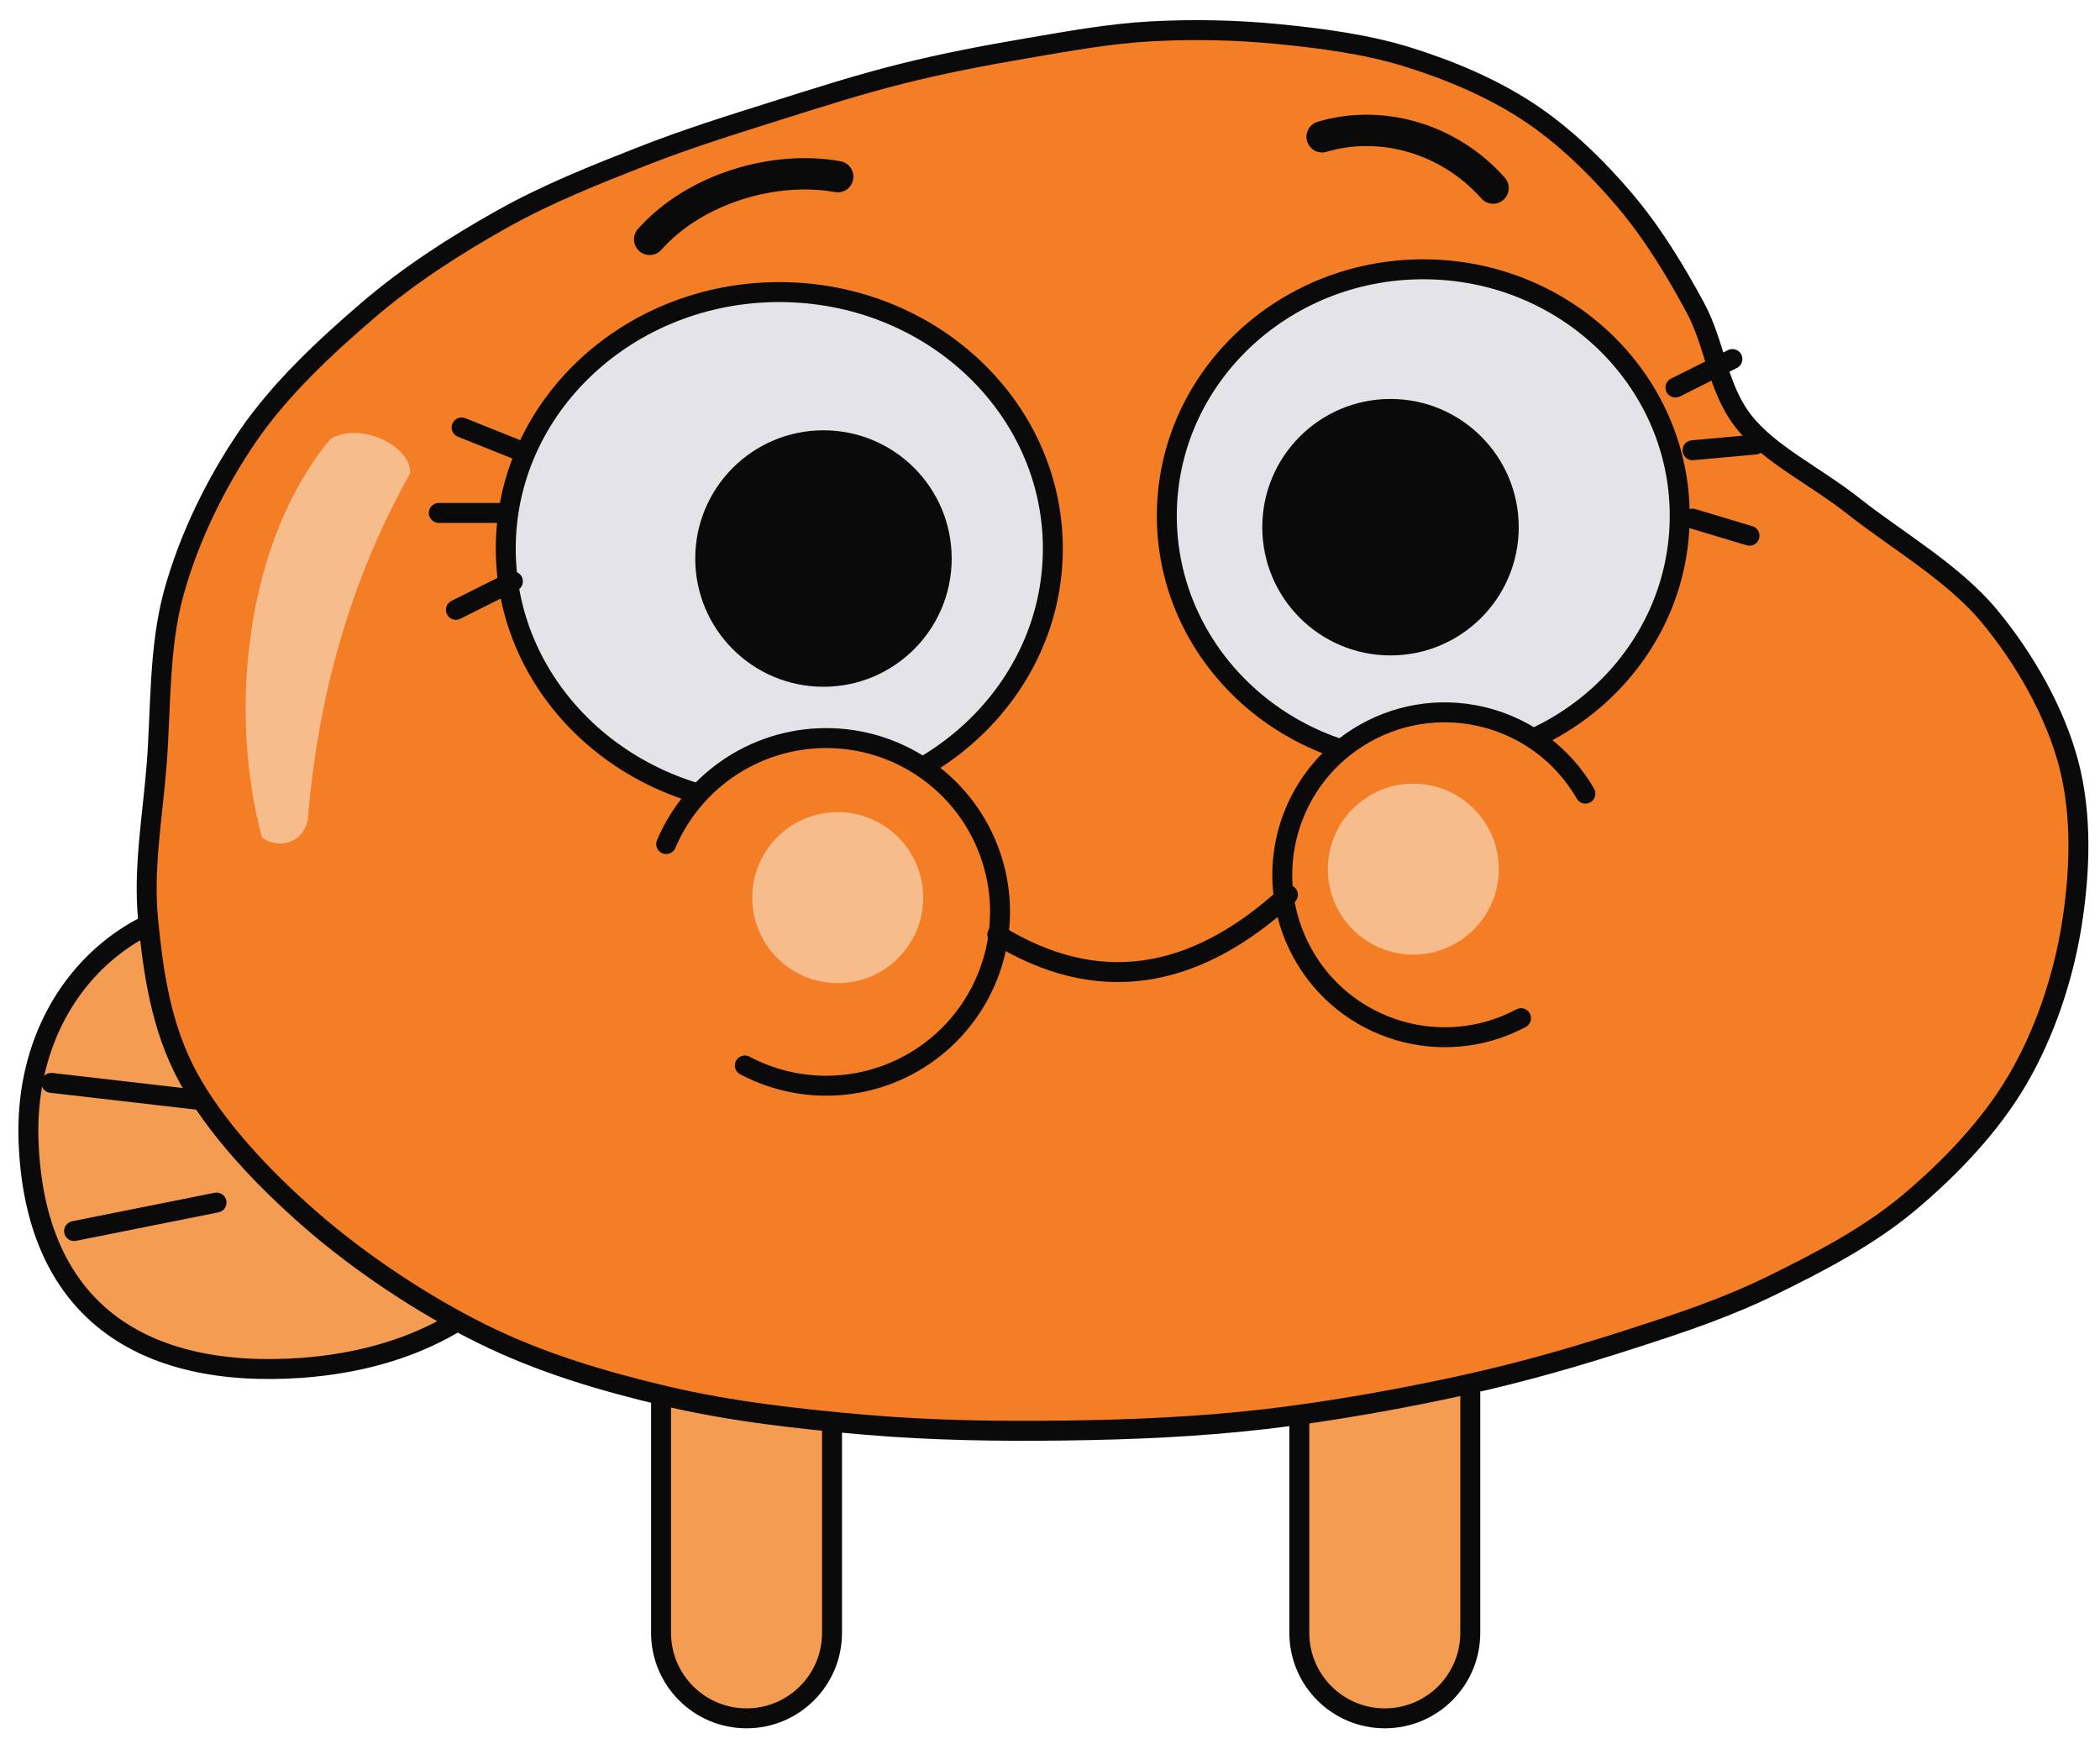
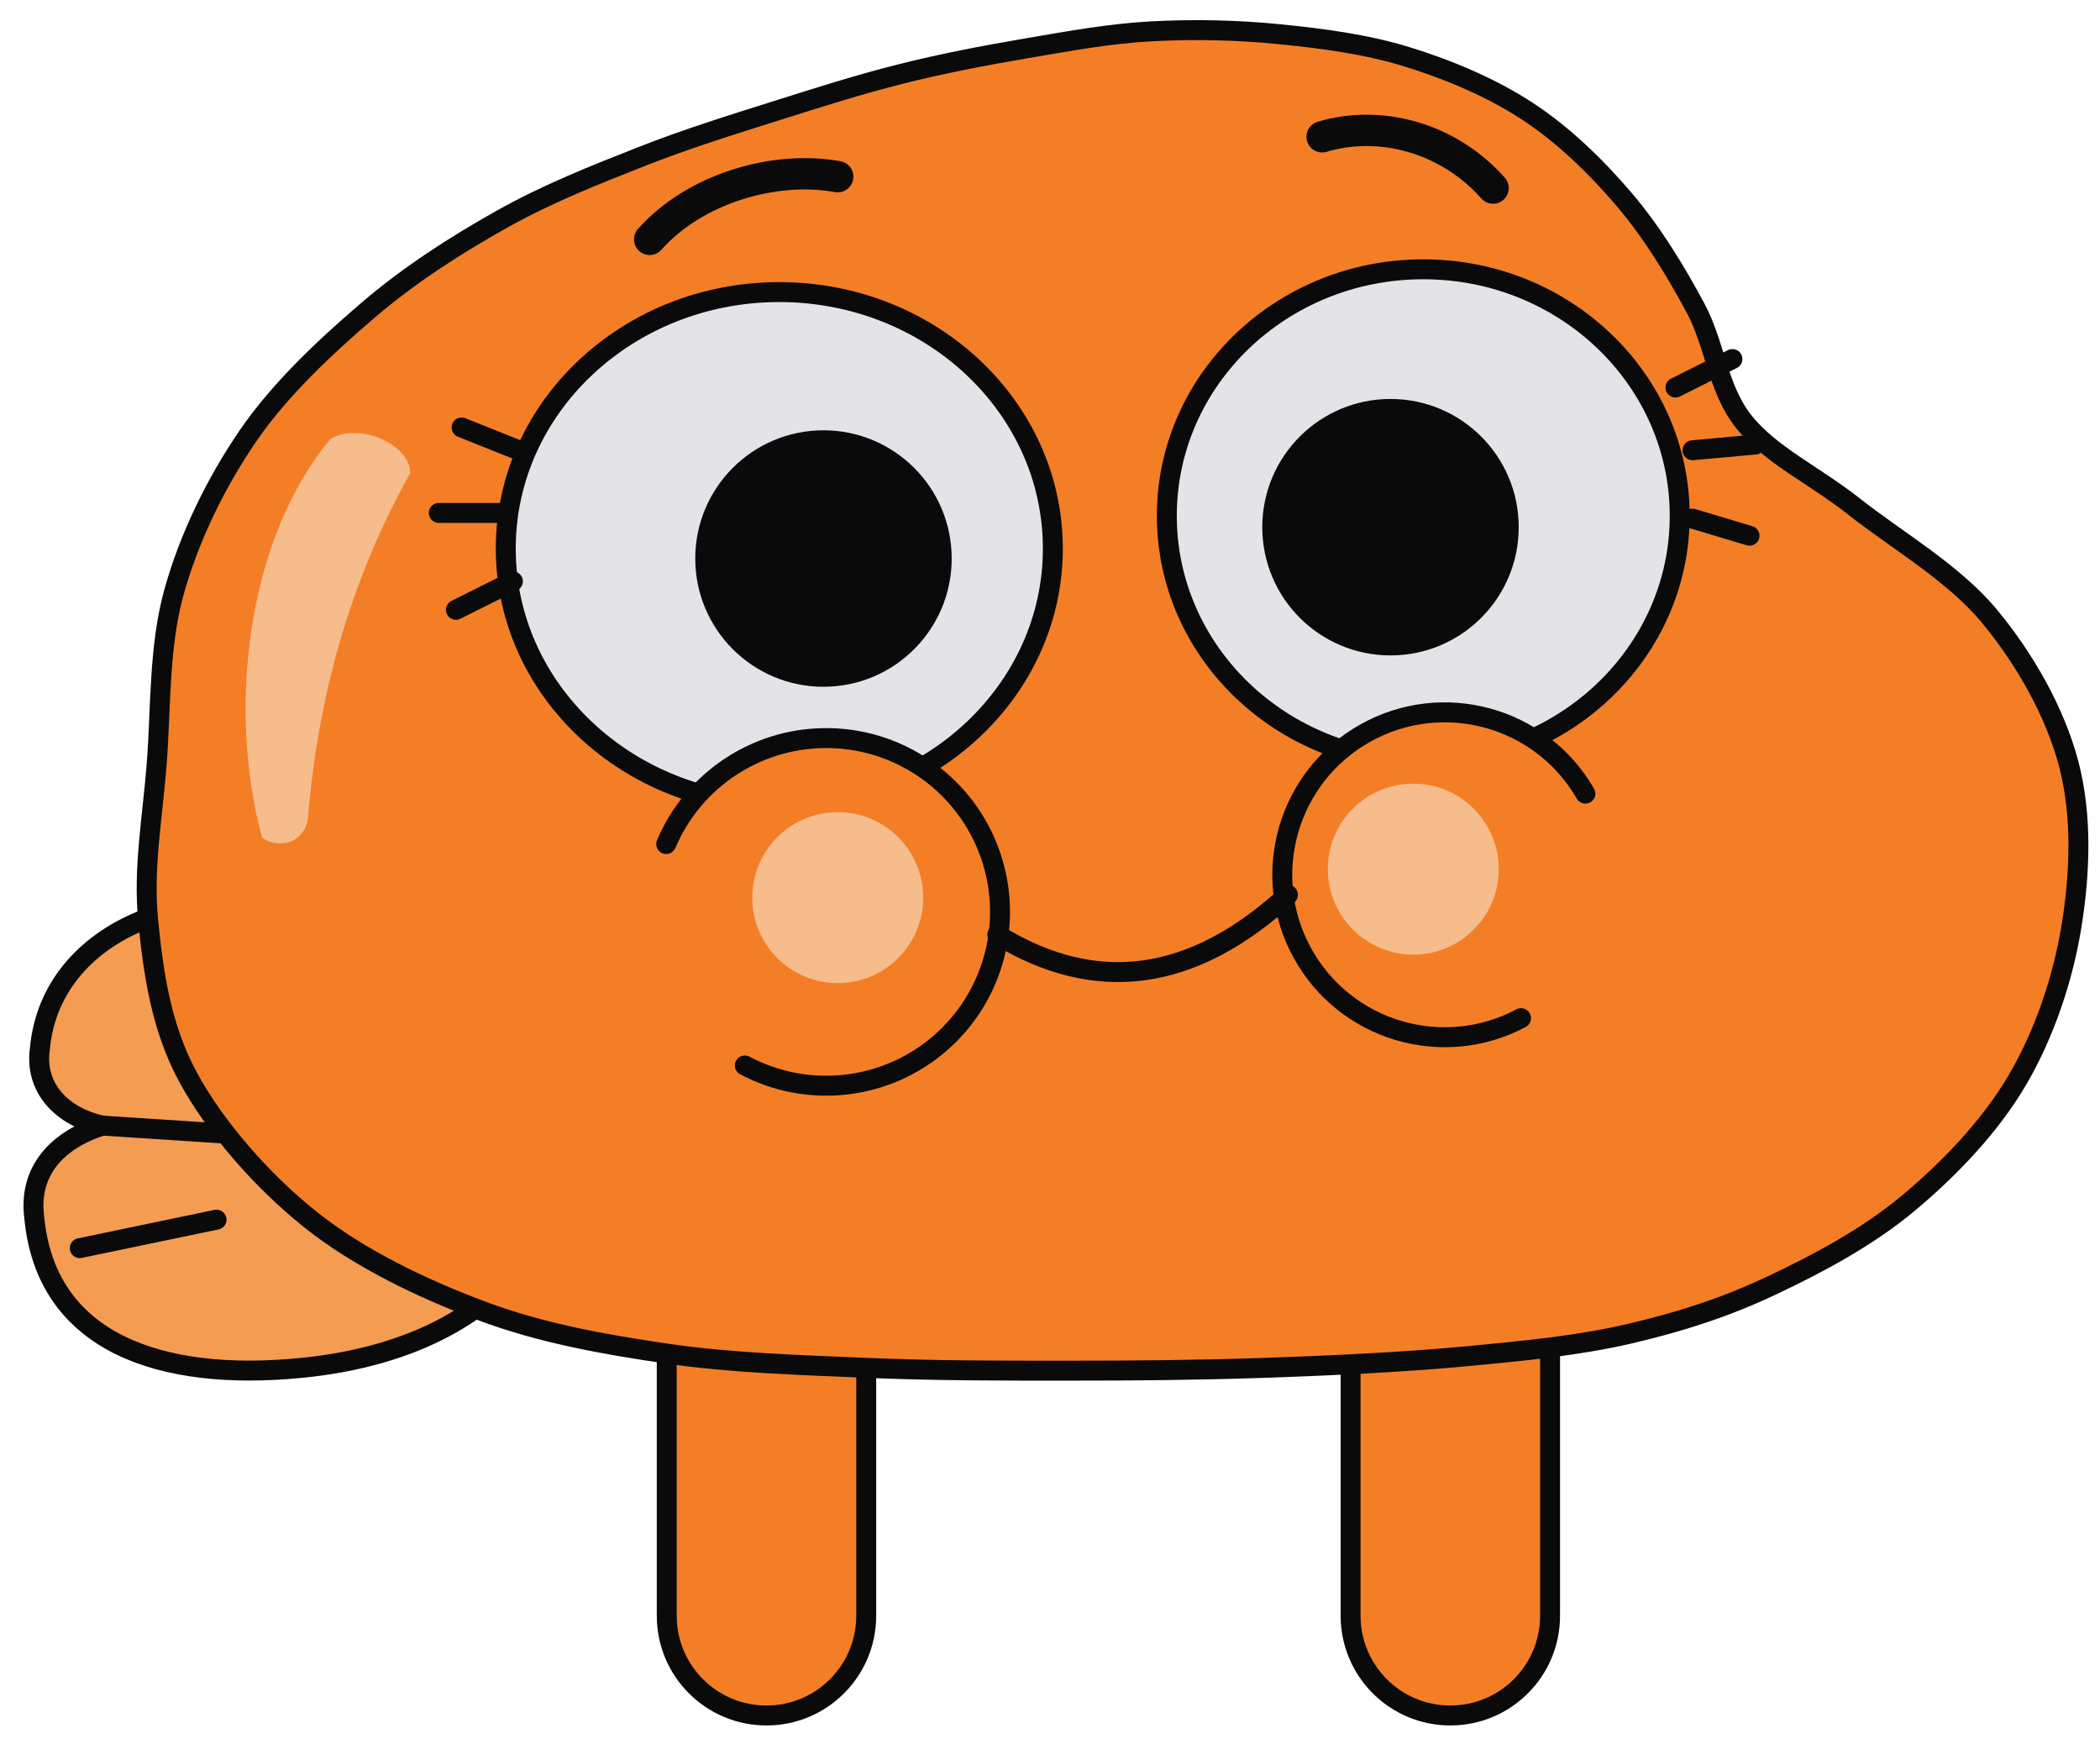
<svg xmlns="http://www.w3.org/2000/svg" viewBox="-4 -8 737 612" width="737" height="612">
-   <path d="M228 470v95a30 30 0 0 0 60 0v-95z" fill="#f49c52" stroke="#0a0a0a" stroke-width="7" stroke-linecap="round" stroke-linejoin="round" />
-   <path d="M452 470v95a30 30 0 0 0 60 0v-95z" fill="#f49c52" stroke="#0a0a0a" stroke-width="7" stroke-linecap="round" stroke-linejoin="round" />
-   <path d="M120 318C60 290 4 330 6 392c2 60 40 84 96 80 40-3 66-20 80-40z" fill="#f49c52" stroke="#0a0a0a" stroke-width="7" stroke-linecap="round" stroke-linejoin="round" />
-   <path d="M14 372l52 6M22 424l50-10" fill="none" stroke="#0a0a0a" stroke-width="7" stroke-linecap="round" stroke-linejoin="round" />
-   <path d="M722 260C726.8 278.2 726.0 298.5 723 317C720.0 335.5 713.5 354.8 704 371C694.5 387.2 680.3 402.0 666 414C651.7 426.0 634.3 435.0 618 443C601.7 451.0 586.0 456.2 568 462C550.0 467.8 531.3 473.3 510 478C488.7 482.7 463.3 487.3 440 490C416.7 492.7 393.3 493.7 370 494C346.7 494.3 323.3 494.0 300 492C276.7 490.0 252.5 487.3 230 482C207.5 476.7 185.8 470.3 165 460C144.2 449.7 122.2 435.0 105 420C87.8 405.0 71.5 387.5 62 370C52.5 352.5 49.8 333.3 48 315C46.2 296.7 49.5 279.2 51 260C52.5 240.8 51.7 219.2 57 200C62.3 180.8 71.7 161.5 83 145C94.3 128.5 110.2 113.7 125 101C139.8 88.3 156.0 78.0 172 69C188.0 60.0 205.0 53.3 221 47C237.0 40.7 252.8 35.8 268 31C283.2 26.2 297.3 21.7 312 18C326.7 14.3 341.3 11.5 356 9C370.7 6.5 385.2 3.8 400 3C414.8 2.2 430.0 2.5 445 4C460.0 5.5 475.5 7.5 490 12C504.5 16.5 519.3 22.7 532 31C544.7 39.3 556.2 50.5 566 62C575.8 73.5 584.0 87.0 591 100C598.0 113.0 598.7 128.3 608 140C617.3 151.7 632.7 158.7 647 170C661.3 181.3 681.5 193.0 694 208C706.5 223.0 717.2 241.8 722 260Z" fill="#f47e26" stroke="#0a0a0a" stroke-width="7" stroke-linecap="round" stroke-linejoin="round" />
+   <path d="M230 455v104a35 35 0 0 0 70 0v-104z" fill="#f47e26" stroke="#0a0a0a" stroke-width="7" stroke-linecap="round" stroke-linejoin="round" />
+   <path d="M470 455v104a35 35 0 0 0 70 0v-104z" fill="#f47e26" stroke="#0a0a0a" stroke-width="7" stroke-linecap="round" stroke-linejoin="round" />
+   <path d="M120 318C70 296 14 316 10 360c-2 14 8 24 22 27c-16 5-26 16-24 32c4 44 44 58 94 53c40-4 66-20 80-40z" fill="#f49c52" stroke="#0a0a0a" stroke-width="7" stroke-linecap="round" stroke-linejoin="round" />
+   <path d="M32 387l46 3M24 430l48-10" fill="none" stroke="#0a0a0a" stroke-width="7" stroke-linecap="round" stroke-linejoin="round" />
+   <path d="M722 260C726.8 278.2 726.0 298.5 723 317C720.0 335.5 713.5 354.8 704 371C694.5 387.2 680.3 402.0 666 414C651.7 426.0 634.3 435.3 618 443C601.7 450.7 586.0 455.8 568 460C550.0 464.2 531.3 466.0 510 468C488.7 470.0 463.3 471.2 440 472C416.7 472.8 393.3 473.0 370 473C346.7 473.0 323.3 473.0 300 472C276.7 471.0 252.5 470.3 230 467C207.5 463.7 185.8 459.8 165 452C144.2 444.2 122.2 433.7 105 420C87.8 406.3 71.5 387.5 62 370C52.5 352.5 49.8 333.3 48 315C46.2 296.7 49.5 279.2 51 260C52.5 240.8 51.7 219.2 57 200C62.3 180.8 71.7 161.5 83 145C94.3 128.5 110.2 113.7 125 101C139.8 88.3 156.0 78.0 172 69C188.0 60.0 205.0 53.3 221 47C237.0 40.7 252.8 35.8 268 31C283.2 26.2 297.3 21.7 312 18C326.7 14.3 341.3 11.5 356 9C370.7 6.5 385.2 3.8 400 3C414.8 2.2 430.0 2.5 445 4C460.0 5.5 475.5 7.5 490 12C504.5 16.5 519.3 22.7 532 31C544.7 39.3 556.2 50.5 566 62C575.8 73.5 584.0 87.0 591 100C598.0 113.0 598.7 128.3 608 140C617.3 151.7 632.7 158.7 647 170C661.3 181.3 681.5 193.0 694 208C706.5 223.0 717.2 241.8 722 260Z" fill="#f47e26" stroke="#0a0a0a" stroke-width="7" stroke-linecap="round" stroke-linejoin="round" />
  <path d="M112 146c-30 36-36 96-24 140 6 4 14 2 16-6 4-50 18-90 36-122 0-10-18-18-28-12z" fill="#f6bc8c" />
  <ellipse cx="269.5" cy="184.5" rx="96" ry="90" fill="#e4e3e8" stroke="#0a0a0a" stroke-width="7" stroke-linecap="round" stroke-linejoin="round" />
  <ellipse cx="495.5" cy="173" rx="90" ry="86.5" fill="#e4e3e8" stroke="#0a0a0a" stroke-width="7" stroke-linecap="round" stroke-linejoin="round" />
  <circle cx="285" cy="188" r="45" fill="#0a0a0a" />
  <circle cx="484" cy="177" r="45" fill="#0a0a0a" />
  <path d="M178 150l-20-8M172 172l-22 0M176 196l-20 10M584 128l20-10M590 150l22-2M590 174l20 6" fill="none" stroke="#0a0a0a" stroke-width="7" stroke-linecap="round" stroke-linejoin="round" />
  <path d="M224 76c16-18 44-26 66-22M460 40c20-6 44 0 60 18" fill="none" stroke="#0a0a0a" stroke-width="11" stroke-linecap="round" stroke-linejoin="round" stroke-opacity="1" />
  <circle cx="286" cy="312" r="61" fill="#f47e26" />
  <path d="M229.8 288.2A61 61 0 1 1 257.4 365.9" fill="none" stroke="#0a0a0a" stroke-width="7" stroke-linecap="round" />
  <circle cx="503" cy="299" r="57" fill="#f47e26" />
  <path d="M552.4 270.5A57 57 0 1 0 529.8 349.3" fill="none" stroke="#0a0a0a" stroke-width="7" stroke-linecap="round" />
  <path d="M346 320Q398 352 448 306" fill="none" stroke="#0a0a0a" stroke-width="7" stroke-linecap="round" stroke-linejoin="round" />
  <circle cx="290" cy="307" r="30" fill="#f6bc8c" />
  <circle cx="492" cy="297" r="30" fill="#f6bc8c" />
</svg>
